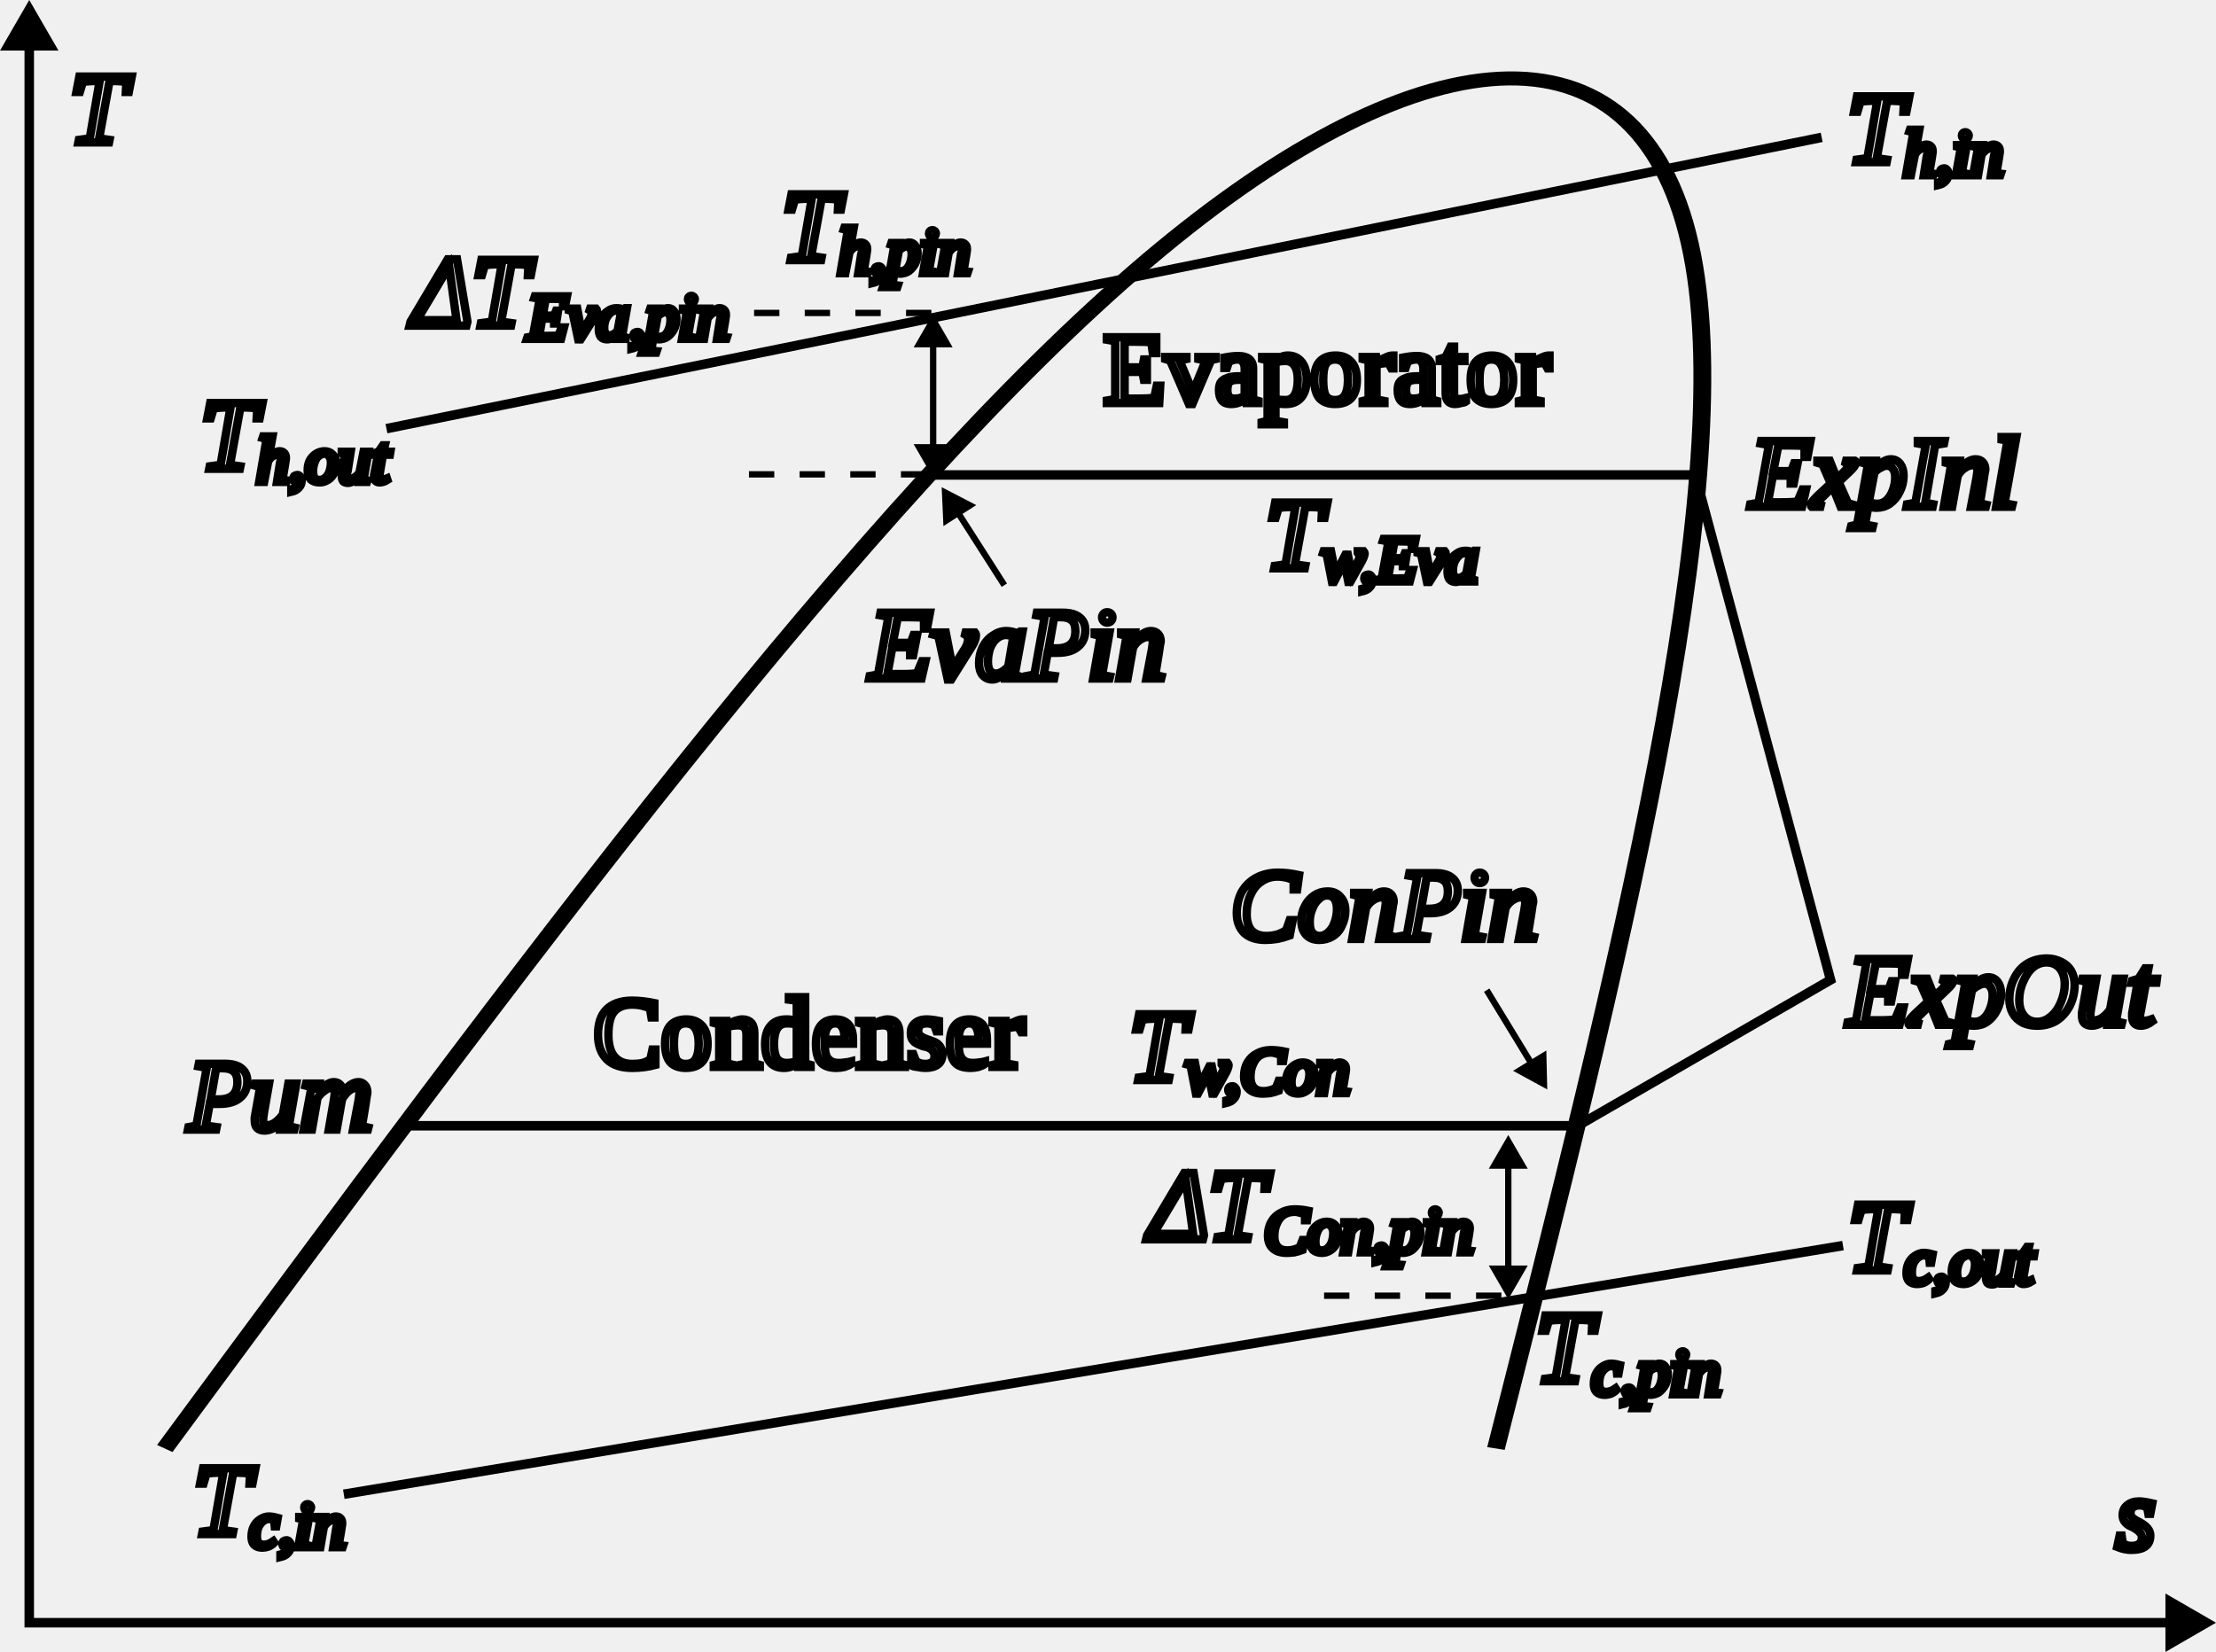
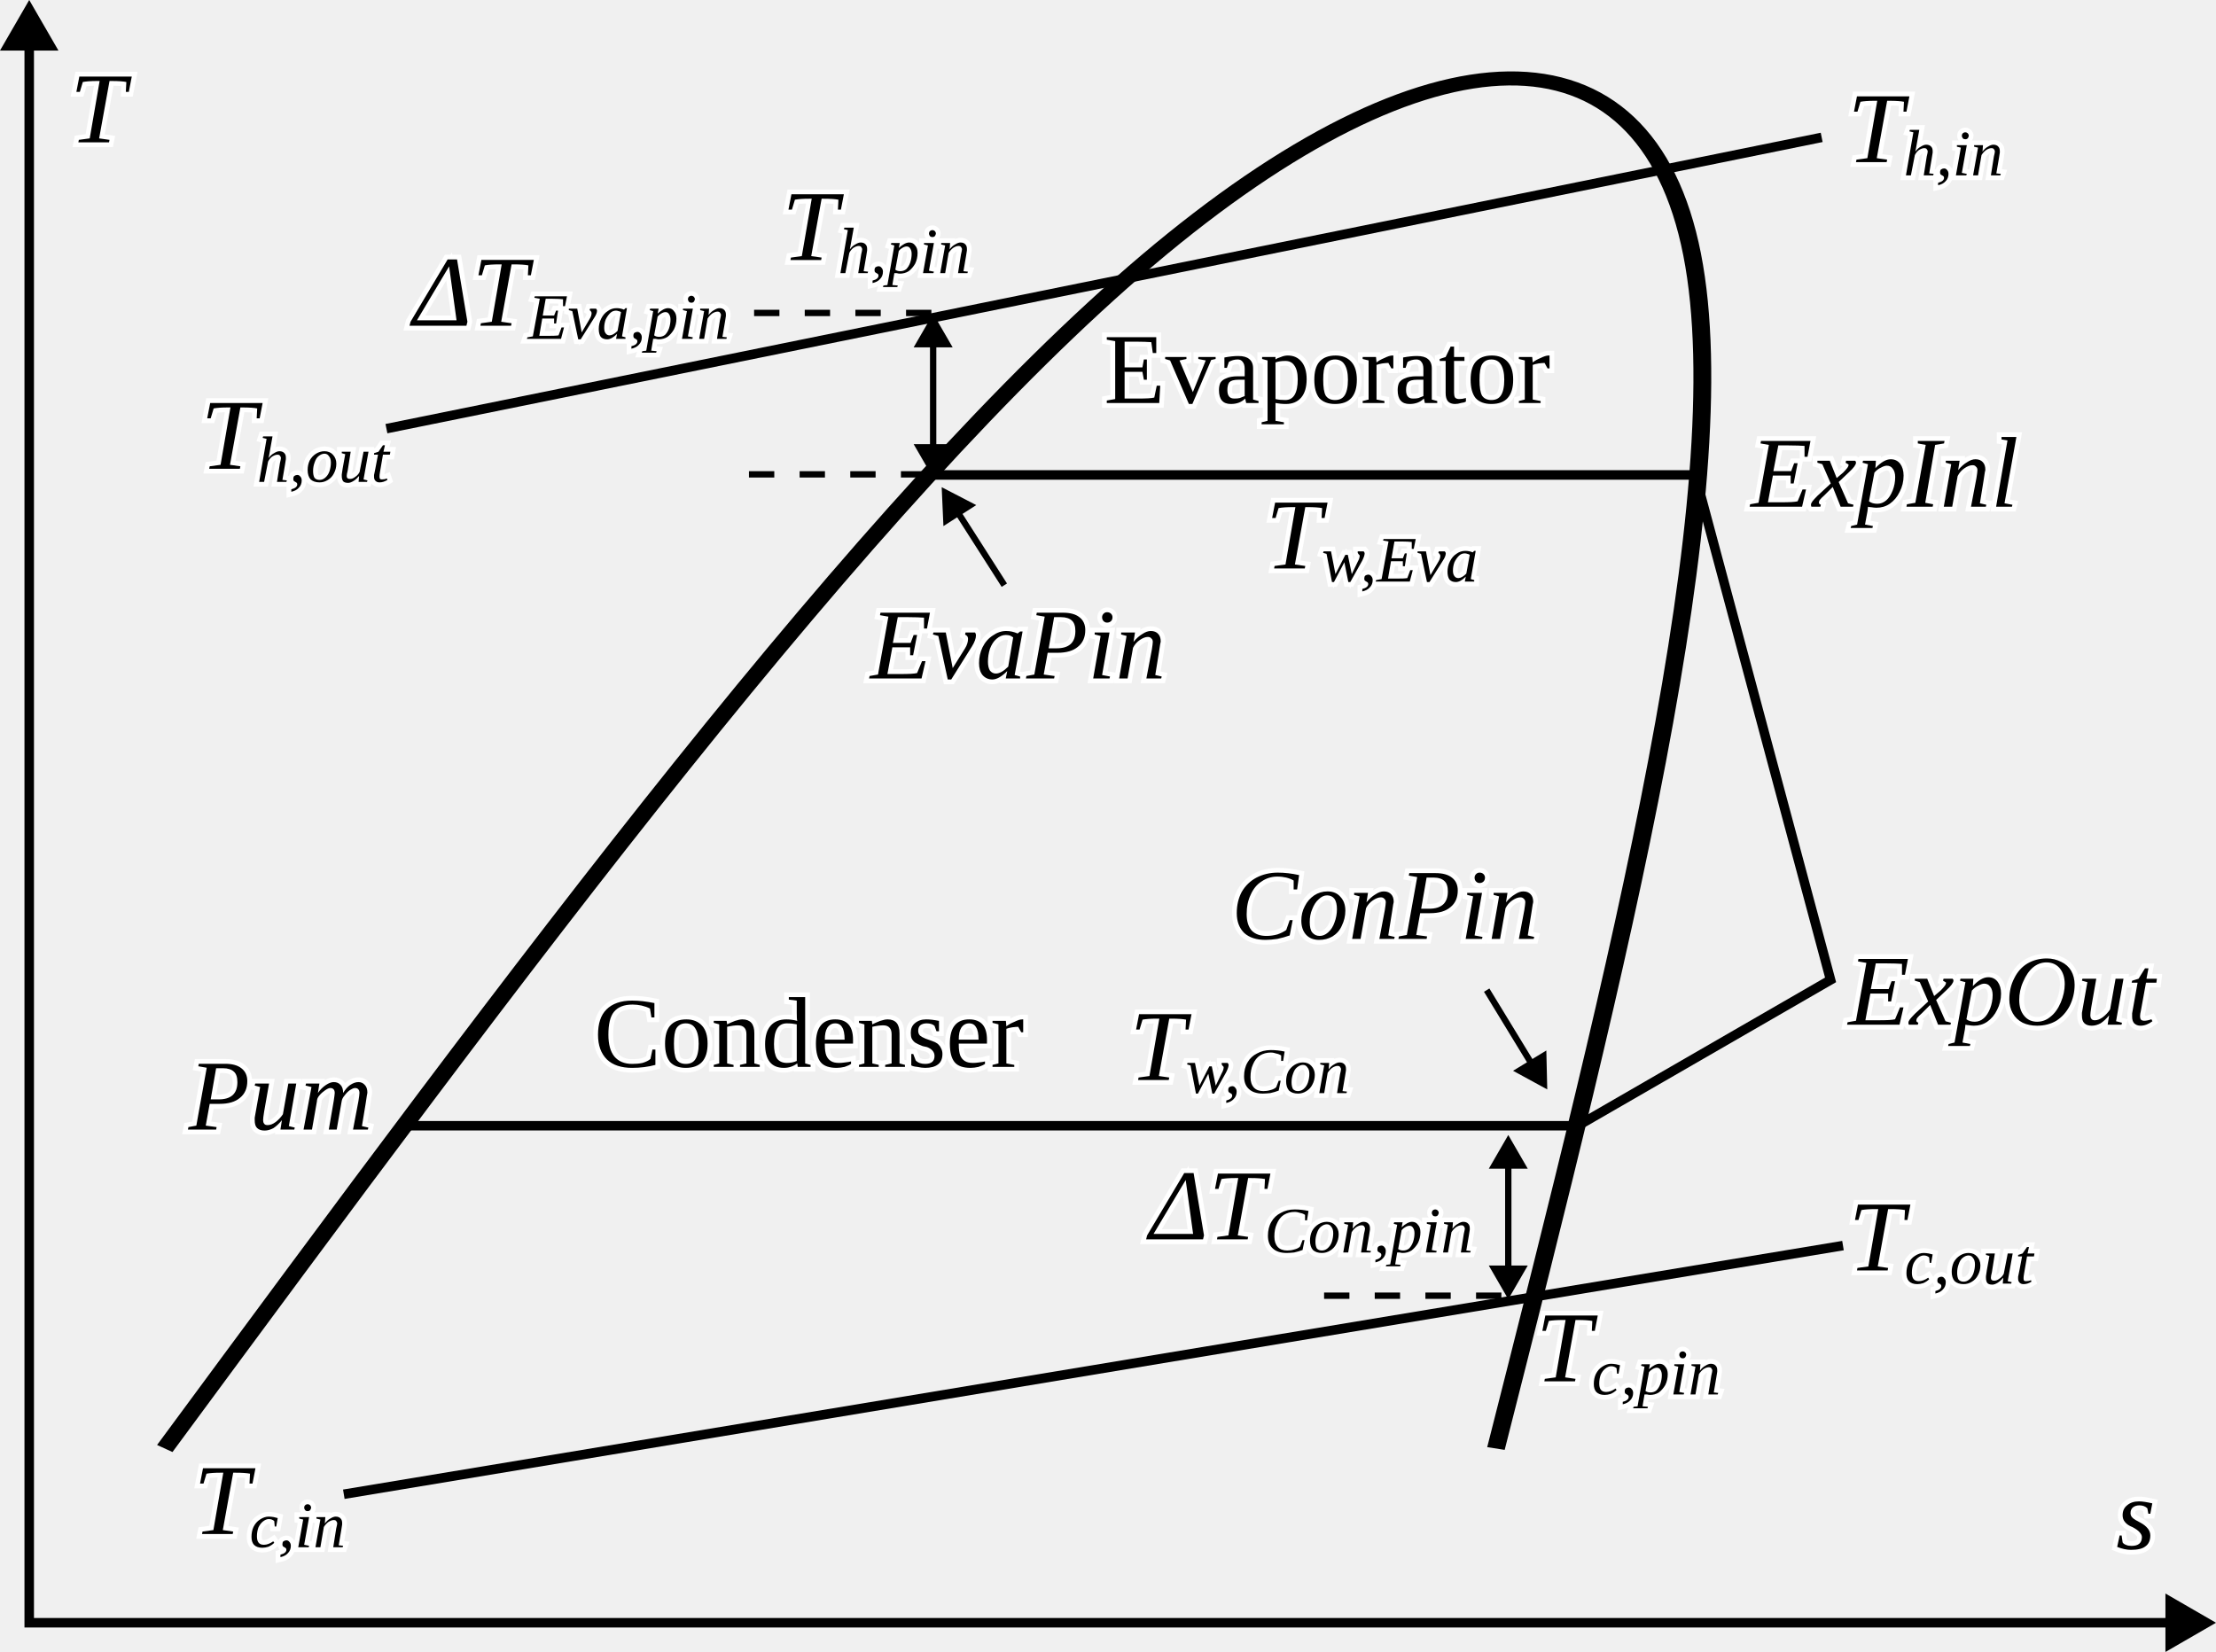
<svg xmlns="http://www.w3.org/2000/svg" width="69.995mm" height="52.187mm" viewBox="0 0 69.995 52.187" version="1.1" id="svg1">
  <defs id="defs1">
+     <marker style="overflow:visible" id="Triangle-4-9" refX="0" refY="0" orient="auto-start-reverse" markerWidth="1" markerHeight="1" viewBox="0 0 1 1" preserveAspectRatio="xMidYMid">
+       <path transform="scale(0.5)" style="fill:context-stroke;fill-rule:evenodd;stroke:context-stroke;stroke-width:1pt" d="M 5.77,0 -2.88,5 V -5 Z" id="path135-9-0" />
+     </marker>
    <marker style="overflow:visible" id="Triangle" refX="0" refY="0" orient="auto-start-reverse" markerWidth="1" markerHeight="1" viewBox="0 0 1 1" preserveAspectRatio="xMidYMid">
      <path transform="scale(0.5)" style="fill:context-stroke;fill-rule:evenodd;stroke:context-stroke;stroke-width:1pt" d="M 5.77,0 -2.88,5 V -5 Z" id="path135" />
-     </marker>
-     <marker style="overflow:visible" id="Triangle-4" refX="0" refY="0" orient="auto-start-reverse" markerWidth="1" markerHeight="1" viewBox="0 0 1 1" preserveAspectRatio="xMidYMid">
-       <path transform="scale(0.5)" style="fill:context-stroke;fill-rule:evenodd;stroke:context-stroke;stroke-width:1pt" d="M 5.77,0 -2.88,5 V -5 Z" id="path135-9" />
    </marker>
    <marker style="overflow:visible" id="Triangle-8" refX="0" refY="0" orient="auto-start-reverse" markerWidth="1" markerHeight="1" viewBox="0 0 1 1" preserveAspectRatio="xMidYMid">
      <path transform="scale(0.5)" style="fill:context-stroke;fill-rule:evenodd;stroke:context-stroke;stroke-width:1pt" d="M 5.77,0 -2.88,5 V -5 Z" id="path135-0" />
    </marker>
-     <marker style="overflow:visible" id="Triangle-8-9" refX="0" refY="0" orient="auto-start-reverse" markerWidth="1" markerHeight="1" viewBox="0 0 1 1" preserveAspectRatio="xMidYMid">
-       <path transform="scale(0.5)" style="fill:context-stroke;fill-rule:evenodd;stroke:context-stroke;stroke-width:1pt" d="M 5.77,0 -2.88,5 V -5 Z" id="path135-0-0" />
+     <marker style="overflow:visible" id="Triangle-8-9-8" refX="0" refY="0" orient="auto-start-reverse" markerWidth="1" markerHeight="1" viewBox="0 0 1 1" preserveAspectRatio="xMidYMid">
+       <path transform="scale(0.5)" style="fill:context-stroke;fill-rule:evenodd;stroke:context-stroke;stroke-width:1pt" d="M 5.77,0 -2.88,5 V -5 Z" id="path135-0-0-2" />
    </marker>
  </defs>
-   <g id="layer1" transform="translate(-2.126265,-1.412673)">
-     <path style="fill:none;stroke:#000000;stroke-width:0.3;stroke-dasharray:none;stroke-opacity:1;marker-start:url(#Triangle-4);marker-end:url(#Triangle-4)" d="M 3.05,2.478 V 52.676 H 71.056" id="path2" />
-     <path style="fill:none;stroke:#000000;stroke-width:0.43;stroke-dasharray:none;stroke-opacity:1" d="M 58.842,105.848 C 67.296,91.306 75.75,76.765 82.57,69.438 89.39,62.111 94.575,61.998 95.702,69.269 96.83,76.54 93.899,91.194 90.968,105.848" id="path3" transform="matrix(1.308799,0,0,1.031285,-69.68137,-61.98723)" />
-     <path style="fill:none;stroke:#000000;stroke-width:0.3;stroke-dasharray:none;stroke-opacity:1" d="m 31.429,16.417 h 24.244 l 4.274,15.951 -7.982,4.608 H 14.751" id="path4" />
-     <path style="fill:none;stroke:#000000;stroke-width:0.3;stroke-dasharray:none;stroke-opacity:1" d="M 14.333,14.954 59.666,5.752" id="path5" />
-     <path style="fill:none;stroke:#000000;stroke-width:0.3;stroke-dasharray:none;stroke-opacity:1" d="M 12.986,48.617 60.339,40.762" id="path6" />
-     <text xml:space="preserve" style="font-style:normal;font-variant:normal;font-weight:normal;font-stretch:normal;font-size:3.175px;font-family:'Times New Roman';-inkscape-font-specification:'Times New Roman, Normal';font-variant-ligatures:normal;font-variant-caps:normal;font-variant-numeric:normal;font-variant-east-asian:normal;fill:none;stroke:#000000;stroke-width:0.265;stroke-opacity:1" x="57.422" y="17.422" id="text6">
-       <tspan id="tspan6" style="font-style:italic;font-variant:normal;font-weight:normal;font-stretch:normal;font-size:3.175px;font-family:'Times New Roman';-inkscape-font-specification:'Times New Roman, Normal';font-variant-ligatures:normal;font-variant-caps:normal;font-variant-numeric:normal;font-variant-east-asian:normal;stroke-width:0.265" x="57.422" y="17.422">ExpInl</tspan>
+   <g id="layer1" transform="translate(-4.478086,-11.40183)">
+     <path style="fill:none;stroke:#000000;stroke-width:0.3;stroke-dasharray:none;stroke-opacity:1;marker-start:url(#Triangle-4-9);marker-end:url(#Triangle-4-9)" d="M 5.401,12.467 V 62.666 H 73.408" id="path5-0" />
+     <path style="fill:none;stroke:#000000;stroke-width:0.43;stroke-dasharray:none;stroke-opacity:1" d="M 58.842,105.848 C 67.296,91.306 75.75,76.765 82.57,69.438 89.39,62.111 94.575,61.998 95.702,69.269 96.83,76.54 93.899,91.194 90.968,105.848" id="path6-9" transform="matrix(1.308799,0,0,1.031285,-67.32955,-51.99808)" />
+     <path style="fill:none;stroke:#000000;stroke-width:0.3;stroke-dasharray:none;stroke-opacity:1" d="m 33.781,26.406 h 24.244 l 4.274,15.951 -7.982,4.608 H 17.103" id="path7" />
+     <path style="fill:none;stroke:#000000;stroke-width:0.3;stroke-dasharray:none;stroke-opacity:1" d="M 16.684,24.943 62.018,15.742" id="path8" />
+     <path style="fill:none;stroke:#000000;stroke-width:0.3;stroke-dasharray:none;stroke-opacity:1" d="M 15.338,58.606 62.691,50.751" id="path9" />
+     <text xml:space="preserve" style="font-style:normal;font-variant:normal;font-weight:normal;font-stretch:normal;font-size:3.175px;font-family:'Times New Roman';-inkscape-font-specification:'Times New Roman, Normal';font-variant-ligatures:normal;font-variant-caps:normal;font-variant-numeric:normal;font-variant-east-asian:normal;fill:#000000;fill-opacity:1;stroke:#ffffff;stroke-width:0.3;stroke-dasharray:none;stroke-opacity:1;paint-order:stroke fill markers" x="59.774" y="27.411" id="text6">
+       <tspan id="tspan6" style="font-style:italic;font-variant:normal;font-weight:normal;font-stretch:normal;font-size:3.175px;font-family:'Times New Roman';-inkscape-font-specification:'Times New Roman, Normal';font-variant-ligatures:normal;font-variant-caps:normal;font-variant-numeric:normal;font-variant-east-asian:normal;fill:#000000;fill-opacity:1;stroke:#ffffff;stroke-width:0.3;stroke-dasharray:none;stroke-opacity:1;paint-order:stroke fill markers" x="59.774" y="27.411">ExpInl</tspan>
    </text>
-     <text xml:space="preserve" style="font-style:normal;font-variant:normal;font-weight:normal;font-stretch:normal;font-size:3.175px;font-family:'Times New Roman';-inkscape-font-specification:'Times New Roman, Normal';font-variant-ligatures:normal;font-variant-caps:normal;font-variant-numeric:normal;font-variant-east-asian:normal;fill:none;stroke:#000000;stroke-width:0.265;stroke-opacity:1" x="29.608" y="22.847" id="text6-0">
-       <tspan id="tspan6-6" style="font-style:italic;font-variant:normal;font-weight:normal;font-stretch:normal;font-size:3.175px;font-family:'Times New Roman';-inkscape-font-specification:'Times New Roman, Normal';font-variant-ligatures:normal;font-variant-caps:normal;font-variant-numeric:normal;font-variant-east-asian:normal;stroke-width:0.265" x="29.608" y="22.847">EvaPin</tspan>
+     <text xml:space="preserve" style="font-style:normal;font-variant:normal;font-weight:normal;font-stretch:normal;font-size:3.175px;font-family:'Times New Roman';-inkscape-font-specification:'Times New Roman, Normal';font-variant-ligatures:normal;font-variant-caps:normal;font-variant-numeric:normal;font-variant-east-asian:normal;fill:#000000;fill-opacity:1;stroke:#ffffff;stroke-width:0.3;stroke-dasharray:none;stroke-opacity:1;paint-order:stroke fill markers" x="31.96" y="32.836" id="text6-0">
+       <tspan id="tspan6-6" style="font-style:italic;font-variant:normal;font-weight:normal;font-stretch:normal;font-size:3.175px;font-family:'Times New Roman';-inkscape-font-specification:'Times New Roman, Normal';font-variant-ligatures:normal;font-variant-caps:normal;font-variant-numeric:normal;font-variant-east-asian:normal;fill:#000000;fill-opacity:1;stroke:#ffffff;stroke-width:0.3;stroke-dasharray:none;stroke-opacity:1;paint-order:stroke fill markers" x="31.96" y="32.836">EvaPin</tspan>
    </text>
-     <text xml:space="preserve" style="font-style:normal;font-variant:normal;font-weight:normal;font-stretch:normal;font-size:3.175px;font-family:'Times New Roman';-inkscape-font-specification:'Times New Roman, Normal';font-variant-ligatures:normal;font-variant-caps:normal;font-variant-numeric:normal;font-variant-east-asian:normal;fill:none;stroke:#000000;stroke-width:0.265;stroke-opacity:1" x="41.019" y="31.076" id="text6-0-9">
-       <tspan id="tspan6-6-7" style="font-style:italic;font-variant:normal;font-weight:normal;font-stretch:normal;font-size:3.175px;font-family:'Times New Roman';-inkscape-font-specification:'Times New Roman, Normal';font-variant-ligatures:normal;font-variant-caps:normal;font-variant-numeric:normal;font-variant-east-asian:normal;stroke-width:0.265" x="41.019" y="31.076">ConPin</tspan>
+     <text xml:space="preserve" style="font-style:normal;font-variant:normal;font-weight:normal;font-stretch:normal;font-size:3.175px;font-family:'Times New Roman';-inkscape-font-specification:'Times New Roman, Normal';font-variant-ligatures:normal;font-variant-caps:normal;font-variant-numeric:normal;font-variant-east-asian:normal;fill:#000000;fill-opacity:1;stroke:#ffffff;stroke-width:0.3;stroke-dasharray:none;stroke-opacity:1;paint-order:stroke fill markers" x="43.371" y="41.065" id="text6-0-9">
+       <tspan id="tspan6-6-7" style="font-style:italic;font-variant:normal;font-weight:normal;font-stretch:normal;font-size:3.175px;font-family:'Times New Roman';-inkscape-font-specification:'Times New Roman, Normal';font-variant-ligatures:normal;font-variant-caps:normal;font-variant-numeric:normal;font-variant-east-asian:normal;fill:#000000;fill-opacity:1;stroke:#ffffff;stroke-width:0.3;stroke-dasharray:none;stroke-opacity:1;paint-order:stroke fill markers" x="43.371" y="41.065">ConPin</tspan>
    </text>
-     <text xml:space="preserve" style="font-style:normal;font-variant:normal;font-weight:normal;font-stretch:normal;font-size:3.175px;font-family:'Times New Roman';-inkscape-font-specification:'Times New Roman, Normal';font-variant-ligatures:normal;font-variant-caps:normal;font-variant-numeric:normal;font-variant-east-asian:normal;fill:none;stroke:#000000;stroke-width:0.265;stroke-opacity:1" x="36.992" y="14.146" id="text6-55">
-       <tspan id="tspan6-4" style="font-style:normal;font-variant:normal;font-weight:normal;font-stretch:normal;font-size:3.175px;font-family:'Times New Roman';-inkscape-font-specification:'Times New Roman, Normal';font-variant-ligatures:normal;font-variant-caps:normal;font-variant-numeric:normal;font-variant-east-asian:normal;stroke-width:0.265" x="36.992" y="14.146">Evaporator</tspan>
+     <text xml:space="preserve" style="font-style:normal;font-variant:normal;font-weight:normal;font-stretch:normal;font-size:3.175px;font-family:'Times New Roman';-inkscape-font-specification:'Times New Roman, Normal';font-variant-ligatures:normal;font-variant-caps:normal;font-variant-numeric:normal;font-variant-east-asian:normal;fill:#000000;fill-opacity:1;stroke:#ffffff;stroke-width:0.3;stroke-dasharray:none;stroke-opacity:1;paint-order:stroke fill markers" x="39.344" y="24.135" id="text6-55-53">
+       <tspan id="tspan6-4-5" style="font-style:normal;font-variant:normal;font-weight:normal;font-stretch:normal;font-size:3.175px;font-family:'Times New Roman';-inkscape-font-specification:'Times New Roman, Normal';font-variant-ligatures:normal;font-variant-caps:normal;font-variant-numeric:normal;font-variant-east-asian:normal;fill:#000000;fill-opacity:1;stroke:#ffffff;stroke-width:0.3;stroke-dasharray:none;stroke-opacity:1;paint-order:stroke fill markers" x="39.344" y="24.135">Evaporator</tspan>
    </text>
-     <text xml:space="preserve" style="font-style:normal;font-variant:normal;font-weight:normal;font-stretch:normal;font-size:3.175px;font-family:'Times New Roman';-inkscape-font-specification:'Times New Roman, Normal';font-variant-ligatures:normal;font-variant-caps:normal;font-variant-numeric:normal;font-variant-east-asian:normal;fill:none;stroke:#000000;stroke-width:0.265;stroke-opacity:1" x="20.891" y="35.117" id="text6-55-3">
-       <tspan id="tspan6-4-9" style="font-style:normal;font-variant:normal;font-weight:normal;font-stretch:normal;font-size:3.175px;font-family:'Times New Roman';-inkscape-font-specification:'Times New Roman, Normal';font-variant-ligatures:normal;font-variant-caps:normal;font-variant-numeric:normal;font-variant-east-asian:normal;stroke-width:0.265" x="20.891" y="35.117">Condenser</tspan>
+     <text xml:space="preserve" style="font-style:normal;font-variant:normal;font-weight:normal;font-stretch:normal;font-size:3.175px;font-family:'Times New Roman';-inkscape-font-specification:'Times New Roman, Normal';font-variant-ligatures:normal;font-variant-caps:normal;font-variant-numeric:normal;font-variant-east-asian:normal;fill:#000000;fill-opacity:1;stroke:#ffffff;stroke-width:0.3;stroke-dasharray:none;stroke-opacity:1;paint-order:stroke fill markers" x="23.243" y="45.106" id="text6-55-3-9">
+       <tspan id="tspan6-4-9-8" style="font-style:normal;font-variant:normal;font-weight:normal;font-stretch:normal;font-size:3.175px;font-family:'Times New Roman';-inkscape-font-specification:'Times New Roman, Normal';font-variant-ligatures:normal;font-variant-caps:normal;font-variant-numeric:normal;font-variant-east-asian:normal;fill:#000000;fill-opacity:1;stroke:#ffffff;stroke-width:0.3;stroke-dasharray:none;stroke-opacity:1;paint-order:stroke fill markers" x="23.243" y="45.106">Condenser</tspan>
    </text>
-     <text xml:space="preserve" style="font-style:normal;font-variant:normal;font-weight:normal;font-stretch:normal;font-size:3.175px;font-family:'Times New Roman';-inkscape-font-specification:'Times New Roman, Normal';font-variant-ligatures:normal;font-variant-caps:normal;font-variant-numeric:normal;font-variant-east-asian:normal;fill:none;stroke:#000000;stroke-width:0.265;stroke-opacity:1" x="8.079" y="37.099" id="text6-5">
-       <tspan id="tspan8" style="font-style:italic" x="8.079" y="37.099">Pum</tspan>
+     <text xml:space="preserve" style="font-style:normal;font-variant:normal;font-weight:normal;font-stretch:normal;font-size:3.175px;font-family:'Times New Roman';-inkscape-font-specification:'Times New Roman, Normal';font-variant-ligatures:normal;font-variant-caps:normal;font-variant-numeric:normal;font-variant-east-asian:normal;fill:#000000;fill-opacity:1;stroke:#ffffff;stroke-width:0.3;stroke-dasharray:none;stroke-opacity:1;paint-order:stroke fill markers" x="10.431" y="47.088" id="text6-5">
+       <tspan id="tspan8" style="font-style:italic;fill:#000000;fill-opacity:1;stroke:#ffffff;stroke-width:0.3;stroke-dasharray:none;stroke-opacity:1;paint-order:stroke fill markers" x="10.431" y="47.088">Pum</tspan>
    </text>
-     <text xml:space="preserve" style="font-style:italic;font-variant:normal;font-weight:normal;font-stretch:normal;font-size:3.175px;font-family:'Times New Roman';-inkscape-font-specification:'Times New Roman, Italic';font-variant-ligatures:normal;font-variant-caps:normal;font-variant-numeric:normal;font-variant-east-asian:normal;fill:none;stroke:#000000;stroke-width:0.265;stroke-opacity:1" x="4.336" y="5.91" id="text6-5-1">
-       <tspan id="tspan9" x="4.336" y="5.91">T</tspan>
+     <text xml:space="preserve" style="font-style:italic;font-variant:normal;font-weight:normal;font-stretch:normal;font-size:3.175px;font-family:'Times New Roman';-inkscape-font-specification:'Times New Roman, Italic';font-variant-ligatures:normal;font-variant-caps:normal;font-variant-numeric:normal;font-variant-east-asian:normal;fill:#000000;fill-opacity:1;stroke:#ffffff;stroke-width:0.3;stroke-dasharray:none;stroke-opacity:1;paint-order:stroke fill markers" x="6.687" y="15.899" id="text6-5-1-9">
+       <tspan id="tspan9-1" x="6.687" y="15.899">T</tspan>
    </text>
-     <text xml:space="preserve" style="font-style:italic;font-variant:normal;font-weight:normal;font-stretch:normal;font-size:3.175px;font-family:'Times New Roman';-inkscape-font-specification:'Times New Roman, Italic';font-variant-ligatures:normal;font-variant-caps:normal;font-variant-numeric:normal;font-variant-east-asian:normal;fill:none;stroke:#000000;stroke-width:0.265;stroke-opacity:1" x="60.484" y="6.537" id="text6-5-1-8">
-       <tspan id="tspan13" x="60.484" y="6.537">T<tspan style="font-size:65%;baseline-shift:sub" id="tspan14">h,in</tspan>
+     <text xml:space="preserve" style="font-style:italic;font-variant:normal;font-weight:normal;font-stretch:normal;font-size:3.175px;font-family:'Times New Roman';-inkscape-font-specification:'Times New Roman, Italic';font-variant-ligatures:normal;font-variant-caps:normal;font-variant-numeric:normal;font-variant-east-asian:normal;fill:#000000;fill-opacity:1;stroke:#ffffff;stroke-width:0.3;stroke-dasharray:none;stroke-opacity:1;paint-order:stroke fill markers" x="62.836" y="16.526" id="text6-5-1-8-2">
+       <tspan id="tspan13" x="62.836" y="16.526">T<tspan style="font-size:65%;baseline-shift:sub;fill:#000000;fill-opacity:1;stroke:#ffffff;stroke-width:0.3;stroke-dasharray:none;stroke-opacity:1;paint-order:stroke fill markers" id="tspan14-8">h,in</tspan>
      </tspan>
    </text>
-     <text xml:space="preserve" style="font-style:italic;font-variant:normal;font-weight:normal;font-stretch:normal;font-size:3.175px;font-family:'Times New Roman';-inkscape-font-specification:'Times New Roman, Italic';font-variant-ligatures:normal;font-variant-caps:normal;font-variant-numeric:normal;font-variant-east-asian:normal;fill:none;stroke:#000000;stroke-width:0.265;stroke-opacity:1" x="15.171" y="11.702" id="text6-5-1-8-4">
-       <tspan id="tspan19" x="15.171" y="11.702">ΔT<tspan style="font-size:65%;baseline-shift:sub" id="tspan20">Eva,pin</tspan>
+     <text xml:space="preserve" style="font-style:italic;font-variant:normal;font-weight:normal;font-stretch:normal;font-size:3.175px;font-family:'Times New Roman';-inkscape-font-specification:'Times New Roman, Italic';font-variant-ligatures:normal;font-variant-caps:normal;font-variant-numeric:normal;font-variant-east-asian:normal;fill:#000000;fill-opacity:1;stroke:#ffffff;stroke-width:0.3;stroke-dasharray:none;stroke-opacity:1;paint-order:stroke fill markers" x="17.523" y="21.691" id="text6-5-1-8-4">
+       <tspan id="tspan19" x="17.523" y="21.691">ΔT<tspan style="font-size:65%;baseline-shift:sub;fill:#000000;fill-opacity:1;stroke:#ffffff;stroke-width:0.3;stroke-dasharray:none;stroke-opacity:1;paint-order:stroke fill markers" id="tspan20">Eva,pin</tspan>
      </tspan>
    </text>
-     <text xml:space="preserve" style="font-style:italic;font-variant:normal;font-weight:normal;font-stretch:normal;font-size:3.175px;font-family:'Times New Roman';-inkscape-font-specification:'Times New Roman, Italic';font-variant-ligatures:normal;font-variant-caps:normal;font-variant-numeric:normal;font-variant-east-asian:normal;fill:none;stroke:#000000;stroke-width:0.265;stroke-opacity:1" x="26.827" y="9.628" id="text6-5-1-8-4-7">
-       <tspan id="tspan19-9" x="26.827" y="9.628">T<tspan style="font-size:65%;baseline-shift:sub" id="tspan20-5">h,pin</tspan>
+     <text xml:space="preserve" style="font-style:italic;font-variant:normal;font-weight:normal;font-stretch:normal;font-size:3.175px;font-family:'Times New Roman';-inkscape-font-specification:'Times New Roman, Italic';font-variant-ligatures:normal;font-variant-caps:normal;font-variant-numeric:normal;font-variant-east-asian:normal;fill:#000000;fill-opacity:1;stroke:#ffffff;stroke-width:0.3;stroke-dasharray:none;stroke-opacity:1;paint-order:stroke fill markers" x="29.179" y="19.617" id="text6-5-1-8-4-7">
+       <tspan id="tspan19-9" x="29.179" y="19.617">T<tspan style="font-size:65%;baseline-shift:sub;fill:#000000;fill-opacity:1;stroke:#ffffff;stroke-width:0.3;stroke-dasharray:none;stroke-opacity:1;paint-order:stroke fill markers" id="tspan20-5">h,pin</tspan>
      </tspan>
    </text>
-     <text xml:space="preserve" style="font-style:italic;font-variant:normal;font-weight:normal;font-stretch:normal;font-size:3.175px;font-family:'Times New Roman';-inkscape-font-specification:'Times New Roman, Italic';font-variant-ligatures:normal;font-variant-caps:normal;font-variant-numeric:normal;font-variant-east-asian:normal;fill:none;stroke:#000000;stroke-width:0.265;stroke-opacity:1" x="42.104" y="19.369" id="text6-5-1-8-4-7-3">
-       <tspan id="tspan19-9-9" x="42.104" y="19.369">T<tspan style="font-size:65%;baseline-shift:sub" id="tspan20-5-5">w,Eva</tspan>
+     <text xml:space="preserve" style="font-style:italic;font-variant:normal;font-weight:normal;font-stretch:normal;font-size:3.175px;font-family:'Times New Roman';-inkscape-font-specification:'Times New Roman, Italic';font-variant-ligatures:normal;font-variant-caps:normal;font-variant-numeric:normal;font-variant-east-asian:normal;fill:#000000;fill-opacity:1;stroke:#ffffff;stroke-width:0.3;stroke-dasharray:none;stroke-opacity:1;paint-order:stroke fill markers" x="44.456" y="29.359" id="text6-5-1-8-4-7-3-40">
+       <tspan id="tspan19-9-9" x="44.456" y="29.359">T<tspan style="font-size:65%;baseline-shift:sub;fill:#000000;fill-opacity:1;stroke:#ffffff;stroke-width:0.3;stroke-dasharray:none;stroke-opacity:1;paint-order:stroke fill markers" id="tspan20-5-5">w,Eva</tspan>
      </tspan>
    </text>
-     <text xml:space="preserve" style="font-style:italic;font-variant:normal;font-weight:normal;font-stretch:normal;font-size:3.175px;font-family:'Times New Roman';-inkscape-font-specification:'Times New Roman, Italic';font-variant-ligatures:normal;font-variant-caps:normal;font-variant-numeric:normal;font-variant-east-asian:normal;fill:none;stroke:#000000;stroke-width:0.265;stroke-opacity:1" x="8.468" y="16.223" id="text6-5-1-8-8">
-       <tspan id="tspan13-6" x="8.468" y="16.223">T<tspan style="font-size:65%;baseline-shift:sub" id="tspan21">h,out</tspan>
+     <text xml:space="preserve" style="font-style:italic;font-variant:normal;font-weight:normal;font-stretch:normal;font-size:3.175px;font-family:'Times New Roman';-inkscape-font-specification:'Times New Roman, Italic';font-variant-ligatures:normal;font-variant-caps:normal;font-variant-numeric:normal;font-variant-east-asian:normal;fill:#000000;fill-opacity:1;stroke:#ffffff;stroke-width:0.3;stroke-dasharray:none;stroke-opacity:1;paint-order:stroke fill markers" x="10.82" y="26.212" id="text6-5-1-8-8">
+       <tspan id="tspan13-6" x="10.82" y="26.212">T<tspan style="font-size:65%;baseline-shift:sub;fill:#000000;fill-opacity:1;stroke:#ffffff;stroke-width:0.3;stroke-dasharray:none;stroke-opacity:1;paint-order:stroke fill markers" id="tspan21">h,out</tspan>
      </tspan>
    </text>
-     <text xml:space="preserve" style="font-style:italic;font-variant:normal;font-weight:normal;font-stretch:normal;font-size:3.175px;font-family:'Times New Roman';-inkscape-font-specification:'Times New Roman, Italic';font-variant-ligatures:normal;font-variant-caps:normal;font-variant-numeric:normal;font-variant-east-asian:normal;fill:none;stroke:#000000;stroke-width:0.265;stroke-opacity:1" x="60.517" y="41.549" id="text6-5-1-8-8-0">
-       <tspan id="tspan15" x="60.517" y="41.549">T<tspan style="font-size:65%;baseline-shift:sub" id="tspan16">c,out</tspan>
+     <text xml:space="preserve" style="font-style:italic;font-variant:normal;font-weight:normal;font-stretch:normal;font-size:3.175px;font-family:'Times New Roman';-inkscape-font-specification:'Times New Roman, Italic';font-variant-ligatures:normal;font-variant-caps:normal;font-variant-numeric:normal;font-variant-east-asian:normal;fill:#000000;fill-opacity:1;stroke:#ffffff;stroke-width:0.3;stroke-dasharray:none;stroke-opacity:1;paint-order:stroke fill markers" x="62.869" y="51.538" id="text6-5-1-8-8-0">
+       <tspan id="tspan15-1" x="62.869" y="51.538">T<tspan style="font-size:65%;baseline-shift:sub;fill:#000000;fill-opacity:1;stroke:#ffffff;stroke-width:0.3;stroke-dasharray:none;stroke-opacity:1;paint-order:stroke fill markers" id="tspan16-0">c,out</tspan>
      </tspan>
    </text>
-     <text xml:space="preserve" style="font-style:italic;font-variant:normal;font-weight:normal;font-stretch:normal;font-size:3.175px;font-family:'Times New Roman';-inkscape-font-specification:'Times New Roman, Italic';font-variant-ligatures:normal;font-variant-caps:normal;font-variant-numeric:normal;font-variant-east-asian:normal;fill:none;stroke:#000000;stroke-width:0.265;stroke-opacity:1" x="8.241" y="49.877" id="text6-5-1-8-8-0-5">
-       <tspan id="tspan15-7" x="8.241" y="49.877">T<tspan style="font-size:65%;baseline-shift:sub" id="tspan16-3">c,in</tspan>
+     <text xml:space="preserve" style="font-style:italic;font-variant:normal;font-weight:normal;font-stretch:normal;font-size:3.175px;font-family:'Times New Roman';-inkscape-font-specification:'Times New Roman, Italic';font-variant-ligatures:normal;font-variant-caps:normal;font-variant-numeric:normal;font-variant-east-asian:normal;fill:#000000;fill-opacity:1;stroke:#ffffff;stroke-width:0.3;stroke-dasharray:none;stroke-opacity:1;paint-order:stroke fill markers" x="10.593" y="59.866" id="text6-5-1-8-8-0-5">
+       <tspan id="tspan15-7" x="10.593" y="59.866">T<tspan style="font-size:65%;baseline-shift:sub;fill:#000000;fill-opacity:1;stroke:#ffffff;stroke-width:0.3;stroke-dasharray:none;stroke-opacity:1;paint-order:stroke fill markers" id="tspan16-3">c,in</tspan>
      </tspan>
    </text>
-     <text xml:space="preserve" style="font-style:italic;font-variant:normal;font-weight:normal;font-stretch:normal;font-size:3.175px;font-family:'Times New Roman';-inkscape-font-specification:'Times New Roman, Italic';font-variant-ligatures:normal;font-variant-caps:normal;font-variant-numeric:normal;font-variant-east-asian:normal;fill:none;stroke:#000000;stroke-width:0.265;stroke-opacity:1" x="68.967" y="50.345" id="text6-5-1-6">
-       <tspan id="tspan10" x="68.967" y="50.345">s</tspan>
+     <text xml:space="preserve" style="font-style:italic;font-variant:normal;font-weight:normal;font-stretch:normal;font-size:3.175px;font-family:'Times New Roman';-inkscape-font-specification:'Times New Roman, Italic';font-variant-ligatures:normal;font-variant-caps:normal;font-variant-numeric:normal;font-variant-east-asian:normal;fill:#000000;fill-opacity:1;stroke:#ffffff;stroke-width:0.3;stroke-dasharray:none;stroke-opacity:1;paint-order:stroke fill markers" x="71.319" y="60.334" id="text6-5-1-6-8">
+       <tspan id="tspan10-1" x="71.319" y="60.334">s</tspan>
    </text>
-     <text xml:space="preserve" style="font-style:normal;font-variant:normal;font-weight:normal;font-stretch:normal;font-size:3.175px;font-family:'Times New Roman';-inkscape-font-specification:'Times New Roman, Normal';font-variant-ligatures:normal;font-variant-caps:normal;font-variant-numeric:normal;font-variant-east-asian:normal;fill:none;stroke:#000000;stroke-width:0.265;stroke-opacity:1" x="60.499" y="33.787" id="text6-8">
-       <tspan id="tspan7" style="font-style:italic" x="60.499" y="33.787">ExpOut</tspan>
+     <text xml:space="preserve" style="font-style:normal;font-variant:normal;font-weight:normal;font-stretch:normal;font-size:3.175px;font-family:'Times New Roman';-inkscape-font-specification:'Times New Roman, Normal';font-variant-ligatures:normal;font-variant-caps:normal;font-variant-numeric:normal;font-variant-east-asian:normal;fill:#000000;fill-opacity:1;stroke:#ffffff;stroke-width:0.3;stroke-dasharray:none;stroke-opacity:1;paint-order:stroke fill markers" x="62.851" y="43.776" id="text6-8-4">
+       <tspan id="tspan7-9" style="font-style:italic;fill:#000000;fill-opacity:1;stroke:#ffffff;stroke-width:0.3;stroke-dasharray:none;stroke-opacity:1;paint-order:stroke fill markers" x="62.851" y="43.776">ExpOut</tspan>
    </text>
-     <path style="fill:none;stroke:#000000;stroke-width:0.2;stroke-dasharray:0.8, 0.8;stroke-dashoffset:0;stroke-opacity:1" d="M 31.545,11.299 H 25.733" id="path16" />
-     <path style="fill:none;stroke:#000000;stroke-width:0.2;stroke-dasharray:0.8, 0.8;stroke-dashoffset:0;stroke-opacity:1" d="M 31.383,16.398 H 25.571" id="path16-8" />
-     <path style="fill:none;stroke:#000000;stroke-width:0.2;stroke-dasharray:none;stroke-dashoffset:0;stroke-opacity:1;marker-start:url(#Triangle);marker-end:url(#Triangle)" d="m 31.601,12.031 v 3.768" id="path17-7" />
-     <path style="fill:none;stroke:#000000;stroke-width:0.2;stroke-dasharray:none;stroke-dashoffset:0;stroke-opacity:1;marker-start:url(#Triangle-8)" d="m 32.253,17.402 1.596,2.497" id="path17-7-7" />
-     <path style="fill:none;stroke:#000000;stroke-width:0.2;stroke-dasharray:none;stroke-dashoffset:0;stroke-opacity:1;marker-start:url(#Triangle-8-9)" d="M 50.628,35.222 49.085,32.692" id="path17-7-7-8" />
-     <text xml:space="preserve" style="font-style:italic;font-variant:normal;font-weight:normal;font-stretch:normal;font-size:3.175px;font-family:'Times New Roman';-inkscape-font-specification:'Times New Roman, Italic';font-variant-ligatures:normal;font-variant-caps:normal;font-variant-numeric:normal;font-variant-east-asian:normal;fill:none;stroke:#000000;stroke-width:0.265;stroke-opacity:1" x="38.438" y="40.564" id="text6-5-1-8-4-72">
-       <tspan id="tspan19-0" x="38.438" y="40.564">ΔT<tspan style="font-size:65%;baseline-shift:sub" id="tspan20-9">Con,pin</tspan>
+     <path style="fill:none;stroke:#000000;stroke-width:0.2;stroke-dasharray:0.8, 0.8;stroke-dashoffset:0;stroke-opacity:1" d="M 33.897,21.288 H 28.085" id="path16" />
+     <path style="fill:none;stroke:#000000;stroke-width:0.2;stroke-dasharray:0.8, 0.8;stroke-dashoffset:0;stroke-opacity:1" d="M 33.735,26.387 H 27.923" id="path16-8" />
+     <path style="fill:none;stroke:#000000;stroke-width:0.2;stroke-dasharray:none;stroke-dashoffset:0;stroke-opacity:1;marker-start:url(#Triangle);marker-end:url(#Triangle)" d="m 33.953,22.02 v 3.768" id="path17-7" />
+     <path style="fill:none;stroke:#000000;stroke-width:0.2;stroke-dasharray:none;stroke-dashoffset:0;stroke-opacity:1;marker-start:url(#Triangle-8)" d="m 34.605,27.391 1.596,2.497" id="path17-7-7" />
+     <path style="fill:none;stroke:#000000;stroke-width:0.2;stroke-dasharray:none;stroke-dashoffset:0;stroke-opacity:1;marker-start:url(#Triangle-8-9-8)" d="M 52.98,45.211 51.437,42.681" id="path17-7-7-8-5" />
+     <text xml:space="preserve" style="font-style:italic;font-variant:normal;font-weight:normal;font-stretch:normal;font-size:3.175px;font-family:'Times New Roman';-inkscape-font-specification:'Times New Roman, Italic';font-variant-ligatures:normal;font-variant-caps:normal;font-variant-numeric:normal;font-variant-east-asian:normal;fill:#000000;fill-opacity:1;stroke:#ffffff;stroke-width:0.3;stroke-dasharray:none;stroke-opacity:1;paint-order:stroke fill markers" x="40.79" y="50.554" id="text6-5-1-8-4-72">
+       <tspan id="tspan19-0" x="40.79" y="50.554">ΔT<tspan style="font-size:65%;baseline-shift:sub;fill:#000000;fill-opacity:1;stroke:#ffffff;stroke-width:0.3;stroke-dasharray:none;stroke-opacity:1;paint-order:stroke fill markers" id="tspan20-9">Con,pin</tspan>
      </tspan>
    </text>
-     <text xml:space="preserve" style="font-style:italic;font-variant:normal;font-weight:normal;font-stretch:normal;font-size:3.175px;font-family:'Times New Roman';-inkscape-font-specification:'Times New Roman, Italic';font-variant-ligatures:normal;font-variant-caps:normal;font-variant-numeric:normal;font-variant-east-asian:normal;fill:none;stroke:#000000;stroke-width:0.265;stroke-opacity:1" x="50.641" y="45.049" id="text6-5-1-8-4-7-0">
-       <tspan id="tspan19-9-7" x="50.641" y="45.049">T<tspan style="font-size:65%;baseline-shift:sub" id="tspan20-5-1">c,pin</tspan>
+     <text xml:space="preserve" style="font-style:italic;font-variant:normal;font-weight:normal;font-stretch:normal;font-size:3.175px;font-family:'Times New Roman';-inkscape-font-specification:'Times New Roman, Italic';font-variant-ligatures:normal;font-variant-caps:normal;font-variant-numeric:normal;font-variant-east-asian:normal;fill:#000000;fill-opacity:1;stroke:#ffffff;stroke-width:0.3;stroke-dasharray:none;stroke-opacity:1;paint-order:stroke fill markers" x="52.992" y="55.039" id="text6-5-1-8-4-7-0">
+       <tspan id="tspan19-9-7" x="52.992" y="55.039">T<tspan style="font-size:65%;baseline-shift:sub;fill:#000000;fill-opacity:1;stroke:#ffffff;stroke-width:0.3;stroke-dasharray:none;stroke-opacity:1;paint-order:stroke fill markers" id="tspan20-5-1">c,pin</tspan>
      </tspan>
    </text>
-     <text xml:space="preserve" style="font-style:italic;font-variant:normal;font-weight:normal;font-stretch:normal;font-size:3.175px;font-family:'Times New Roman';-inkscape-font-specification:'Times New Roman, Italic';font-variant-ligatures:normal;font-variant-caps:normal;font-variant-numeric:normal;font-variant-east-asian:normal;fill:none;stroke:#000000;stroke-width:0.265;stroke-opacity:1" x="37.807" y="35.532" id="text6-5-1-8-4-7-3-6">
-       <tspan id="tspan19-9-9-0" x="37.807" y="35.532">T<tspan style="font-size:65%;baseline-shift:sub" id="tspan20-5-5-9">w,Con</tspan>
+     <text xml:space="preserve" style="font-style:italic;font-variant:normal;font-weight:normal;font-stretch:normal;font-size:3.175px;font-family:'Times New Roman';-inkscape-font-specification:'Times New Roman, Italic';font-variant-ligatures:normal;font-variant-caps:normal;font-variant-numeric:normal;font-variant-east-asian:normal;fill:#000000;fill-opacity:1;stroke:#ffffff;stroke-width:0.3;stroke-dasharray:none;stroke-opacity:1;paint-order:stroke fill markers" x="40.159" y="45.521" id="text6-5-1-8-4-7-3-6">
+       <tspan id="tspan19-9-9-0" x="40.159" y="45.521">T<tspan style="font-size:65%;baseline-shift:sub;fill:#000000;fill-opacity:1;stroke:#ffffff;stroke-width:0.3;stroke-dasharray:none;stroke-opacity:1;paint-order:stroke fill markers" id="tspan20-5-5-9">w,Con</tspan>
      </tspan>
    </text>
-     <path style="fill:none;stroke:#000000;stroke-width:0.2;stroke-dasharray:0.8, 0.8;stroke-dashoffset:0;stroke-opacity:1" d="M 49.549,42.345 H 43.737" id="path16-8-9" />
-     <path style="fill:none;stroke:#000000;stroke-width:0.2;stroke-dasharray:none;stroke-dashoffset:0;stroke-opacity:1;marker-start:url(#Triangle-4);marker-end:url(#Triangle-4)" d="m 49.767,37.979 v 3.768" id="path17-7-6" />
+     <path style="fill:none;stroke:#000000;stroke-width:0.2;stroke-dasharray:0.8, 0.8;stroke-dashoffset:0;stroke-opacity:1" d="M 51.901,52.334 H 46.089" id="path16-8-9" />
+     <path style="fill:none;stroke:#000000;stroke-width:0.2;stroke-dasharray:none;stroke-dashoffset:0;stroke-opacity:1;marker-start:url(#Triangle-4-9);marker-end:url(#Triangle-4-9)" d="m 52.119,47.968 v 3.768" id="path17-7-6" />
  </g>
</svg>
